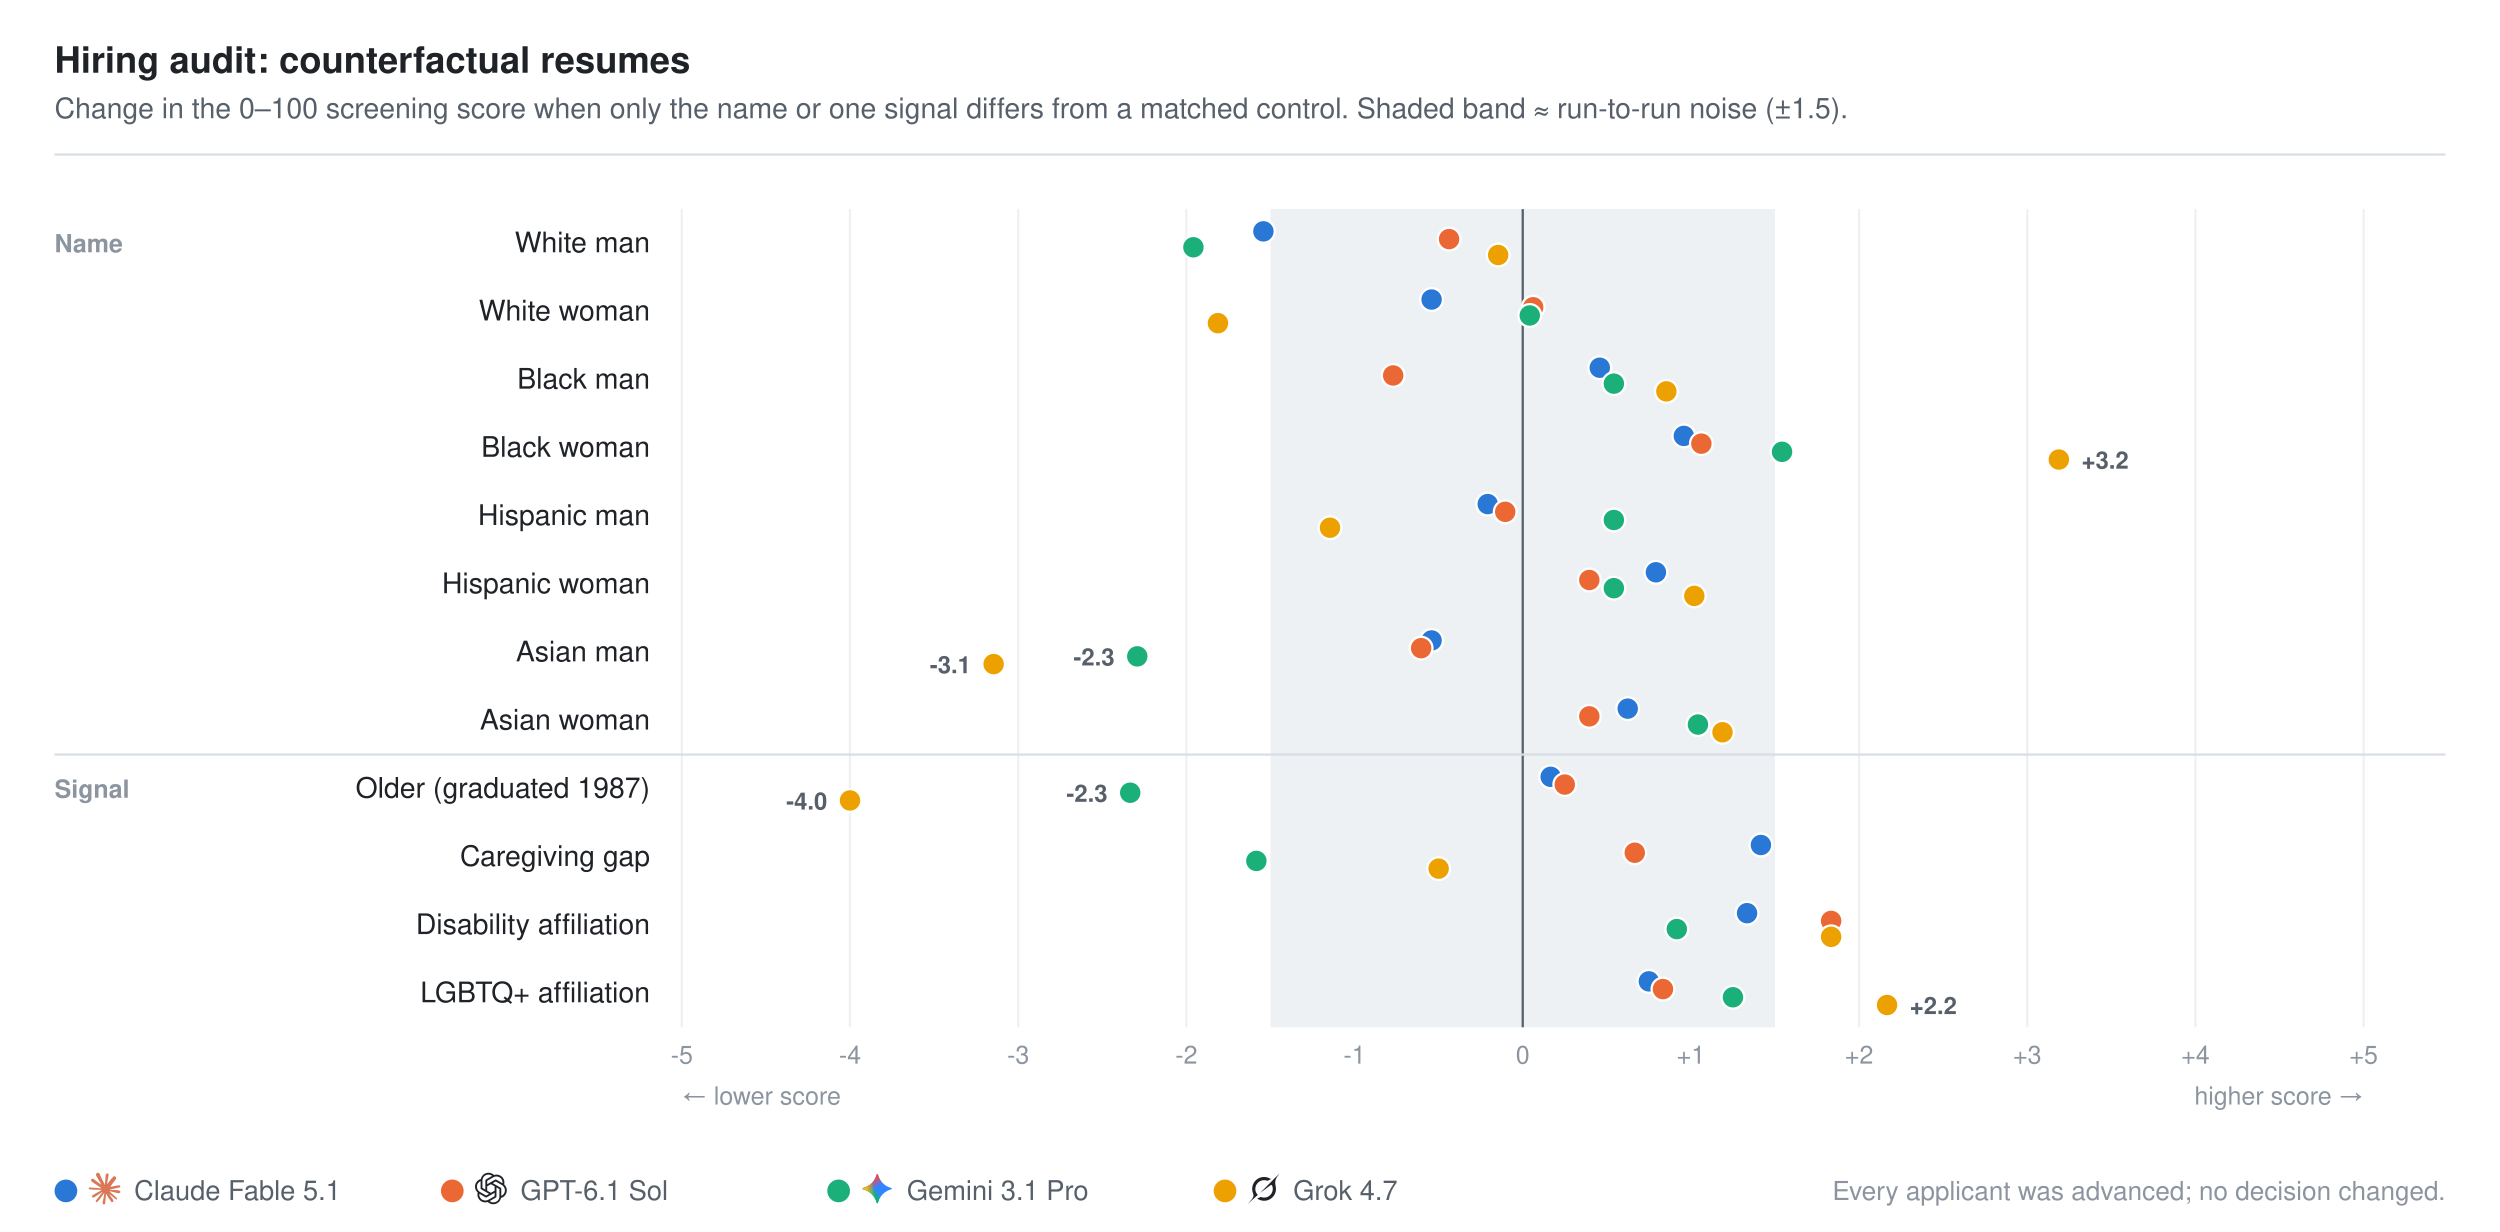
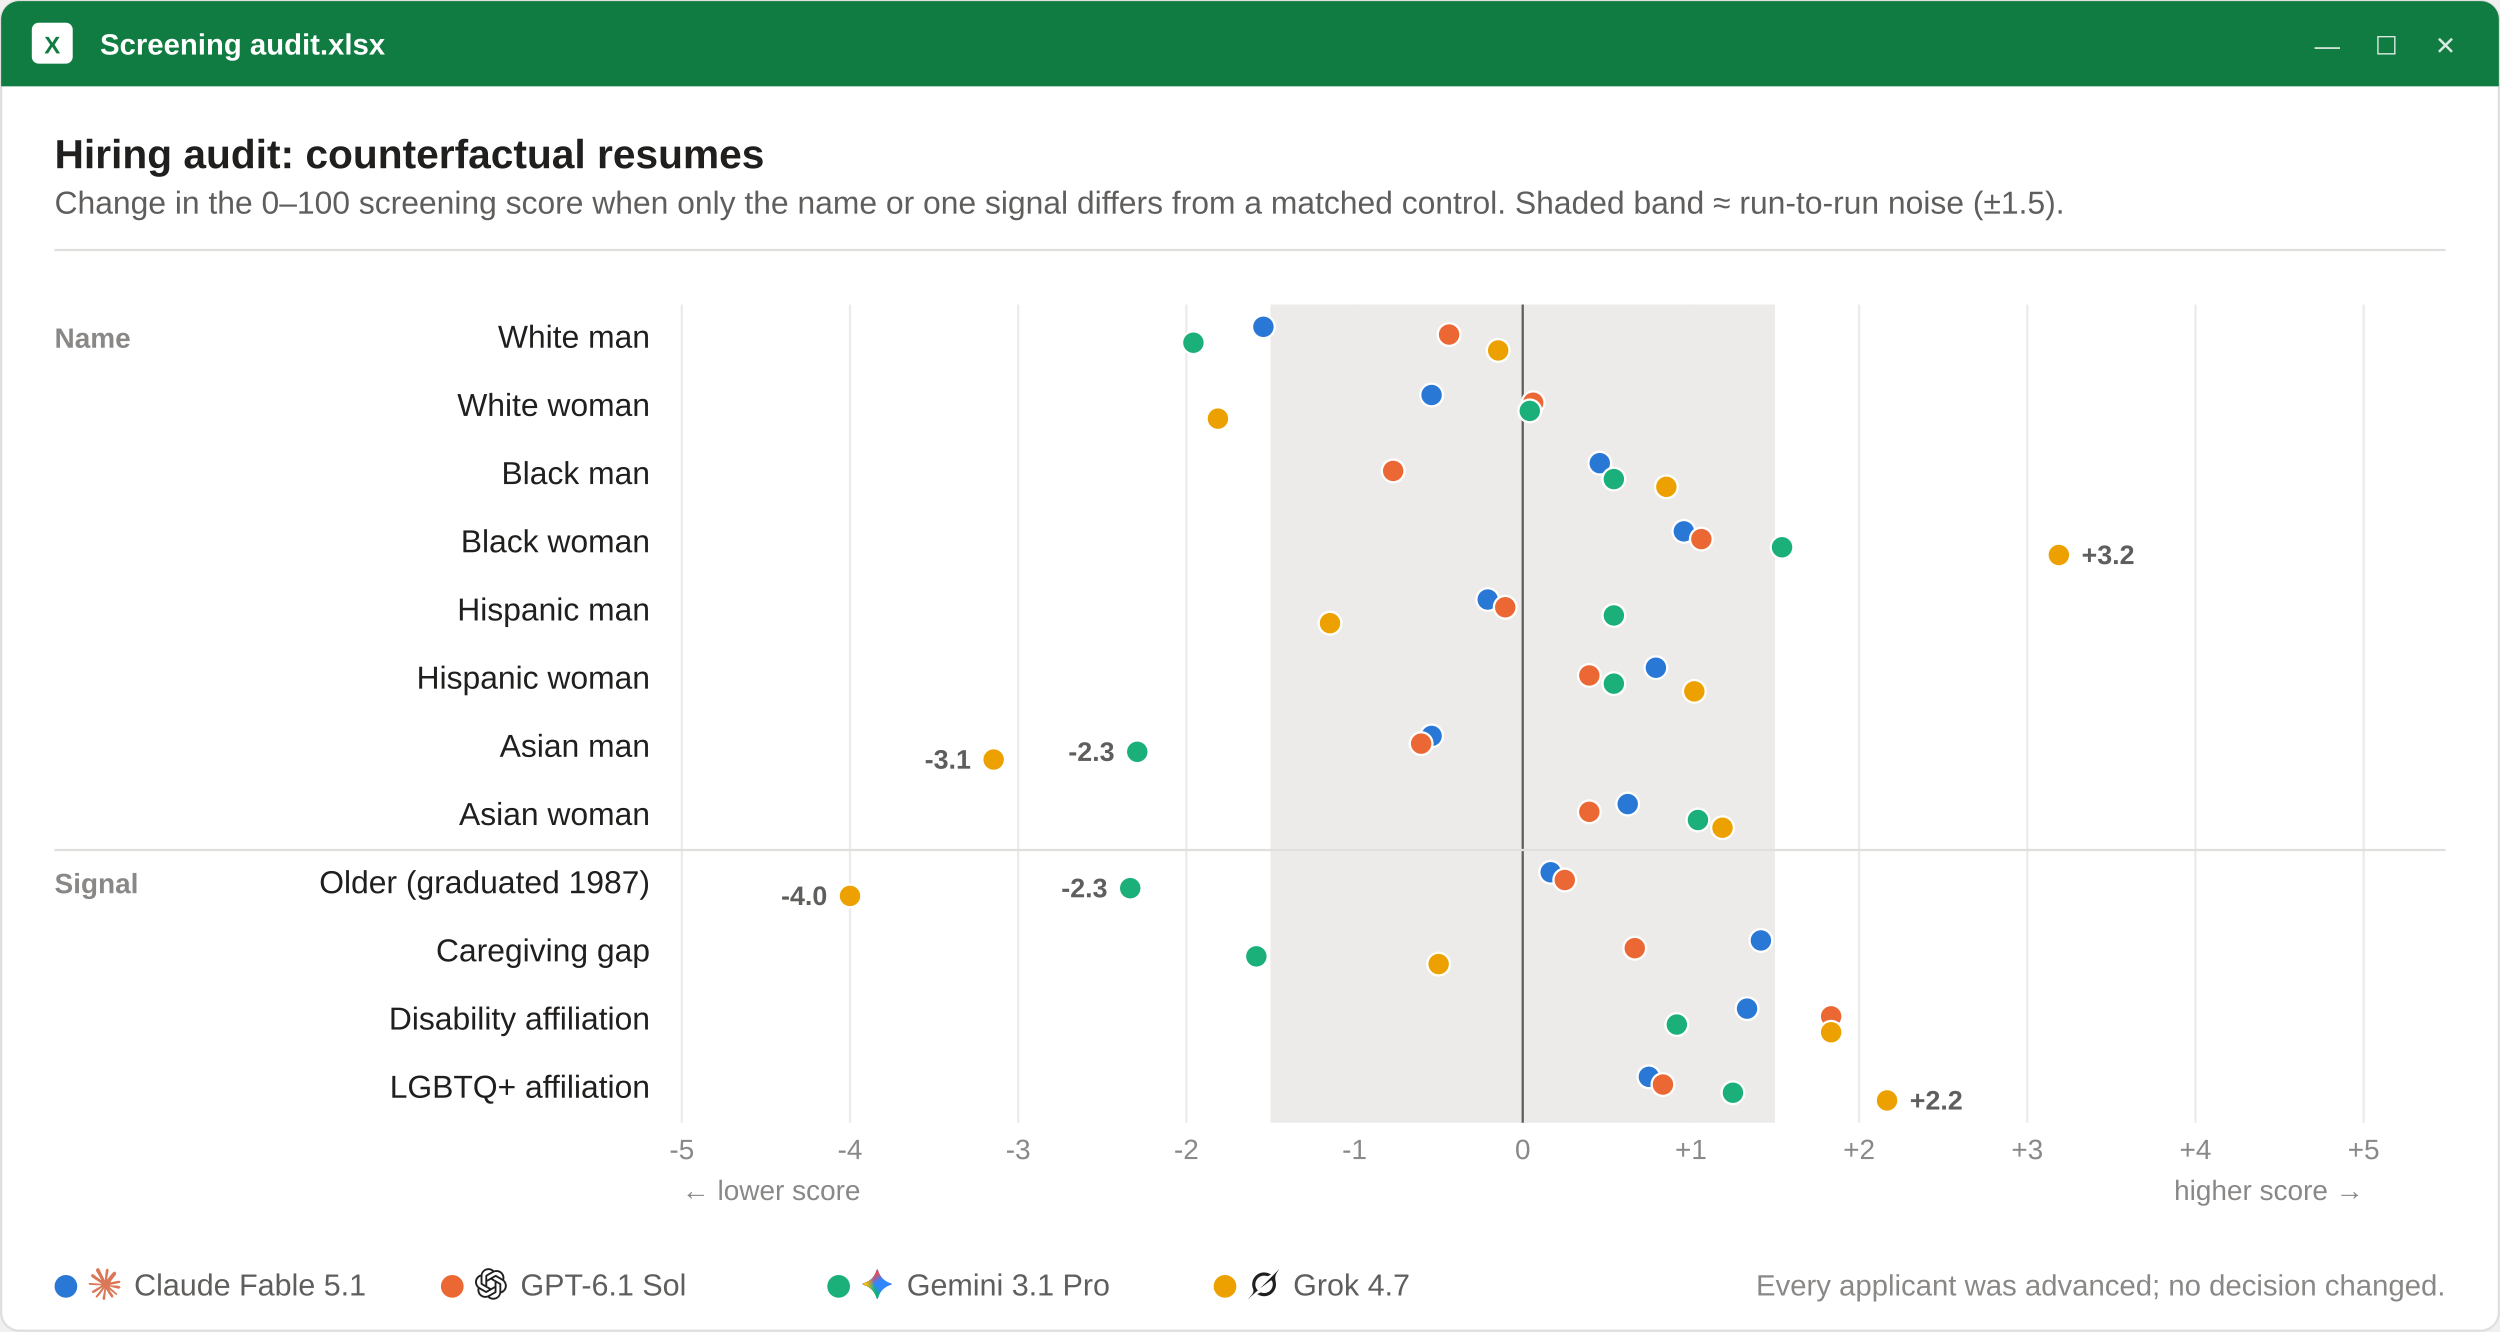
- <svg xmlns="http://www.w3.org/2000/svg" xmlns:xlink="http://www.w3.org/1999/xlink" width="1100" height="542" viewBox="0 0 1100 542" role="img" aria-label="Hiring audit">
+ <svg xmlns="http://www.w3.org/2000/svg" xmlns:xlink="http://www.w3.org/1999/xlink" width="1100" height="586" viewBox="0 0 1100 586" role="img" aria-label="Hiring audit">
  <defs>
    <symbol id="logo-claude" viewBox="0 0 24 24">
      <path d="M4.709 15.955l4.72-2.647.08-.23-.08-.128H9.2l-.79-.048-2.698-.073-2.339-.097-2.266-.122-.571-.121L0 11.784l.055-.352.48-.321.686.06 1.52.103 2.278.158 1.652.097 2.449.255h.389l.055-.157-.134-.098-.103-.097-2.358-1.596-2.552-1.688-1.336-.972-.724-.491-.364-.462-.158-1.008.656-.722.881.06.225.061.893.686 1.908 1.476 2.491 1.833.365.304.145-.103.019-.073-.164-.274-1.355-2.446-1.446-2.49-.644-1.032-.17-.619a2.97 2.97 0 01-.104-.729L6.283.134 6.696 0l.996.134.42.364.62 1.414 1.002 2.229 1.555 3.03.456.898.243.832.091.255h.158V9.01l.128-1.706.237-2.095.23-2.695.08-.76.376-.91.747-.492.584.28.48.685-.067.444-.286 1.851-.559 2.903-.364 1.942h.212l.243-.242.985-1.306 1.652-2.064.73-.82.85-.904.547-.431h1.033l.76 1.129-.34 1.166-1.064 1.347-.881 1.142-1.264 1.7-.79 1.36.073.11.188-.02 2.856-.606 1.543-.28 1.841-.315.833.388.091.395-.328.807-1.969.486-2.309.462-3.439.813-.042.03.049.061 1.549.146.662.036h1.622l3.02.225.79.522.474.638-.079.485-1.215.62-1.64-.389-3.829-.91-1.312-.329h-.182v.11l1.093 1.068 2.006 1.81 2.509 2.33.127.578-.322.455-.34-.049-2.205-1.657-.851-.747-1.926-1.62h-.128v.17l.444.649 2.345 3.521.122 1.08-.17.353-.608.213-.668-.122-1.374-1.925-1.415-2.167-1.143-1.943-.14.08-.674 7.254-.316.37-.729.28-.607-.461-.322-.747.322-1.476.389-1.924.315-1.53.286-1.9.17-.632-.012-.042-.14.018-1.434 1.967-2.18 2.945-1.726 1.845-.414.164-.717-.37.067-.662.401-.589 2.388-3.036 1.44-1.882.93-1.086-.006-.158h-.055L4.132 18.56l-1.13.146-.487-.456.061-.746.231-.243 1.908-1.312-.006.006z" fill="#D97757" fill-rule="nonzero" />
    </symbol>
    <symbol id="logo-gpt" viewBox="0 0 24 24">
-       <g fill="#1f2328" fill-rule="evenodd">
+       <g fill="#201f1e" fill-rule="evenodd">
        <path d="M9.205 8.658v-2.26c0-.19.072-.333.238-.428l4.543-2.616c.619-.357 1.356-.523 2.117-.523 2.854 0 4.662 2.212 4.662 4.566 0 .167 0 .357-.024.547l-4.71-2.759a.797.797 0 00-.856 0l-5.97 3.473zm10.609 8.8V12.06c0-.333-.143-.57-.429-.737l-5.97-3.473 1.95-1.118a.433.433 0 01.476 0l4.543 2.617c1.309.76 2.189 2.378 2.189 3.948 0 1.808-1.07 3.473-2.76 4.163zM7.802 12.703l-1.95-1.142c-.167-.095-.239-.238-.239-.428V5.899c0-2.545 1.95-4.472 4.591-4.472 1 0 1.927.333 2.712.928L8.23 5.067c-.285.166-.428.404-.428.737v6.898zM12 15.128l-2.795-1.57v-3.33L12 8.658l2.795 1.57v3.33L12 15.128zm1.796 7.23c-1 0-1.927-.332-2.712-.927l4.686-2.712c.285-.166.428-.404.428-.737v-6.898l1.974 1.142c.167.095.238.238.238.428v5.233c0 2.545-1.974 4.472-4.614 4.472zm-5.637-5.303l-4.544-2.617c-1.308-.761-2.188-2.378-2.188-3.948A4.482 4.482 0 014.21 6.327v5.423c0 .333.143.571.428.738l5.947 3.449-1.95 1.118a.432.432 0 01-.476 0zm-.262 3.9c-2.688 0-4.662-2.021-4.662-4.519 0-.19.024-.38.047-.57l4.686 2.71c.286.167.571.167.856 0l5.97-3.448v2.26c0 .19-.07.333-.237.428l-4.543 2.616c-.619.357-1.356.523-2.117.523zm5.899 2.83a5.947 5.947 0 005.827-4.756C22.287 18.339 24 15.84 24 13.296c0-1.665-.713-3.282-1.998-4.448.119-.5.19-.999.19-1.498 0-3.401-2.759-5.947-5.946-5.947-.642 0-1.26.095-1.88.31A5.962 5.962 0 0010.205 0a5.947 5.947 0 00-5.827 4.757C1.713 5.447 0 7.945 0 10.49c0 1.666.713 3.283 1.998 4.448-.119.5-.19 1-.19 1.499 0 3.401 2.759 5.946 5.946 5.946.642 0 1.26-.095 1.88-.309a5.96 5.96 0 004.162 1.713z" />
      </g>
    </symbol>
    <symbol id="logo-gemini" viewBox="0 0 24 24">
      <path d="M20.616 10.835a14.147 14.147 0 01-4.45-3.001 14.111 14.111 0 01-3.678-6.452.503.503 0 00-.975 0 14.134 14.134 0 01-3.679 6.452 14.155 14.155 0 01-4.45 3.001c-.65.28-1.318.505-2.002.678a.502.502 0 000 .975c.684.172 1.35.397 2.002.677a14.147 14.147 0 014.45 3.001 14.112 14.112 0 013.679 6.453.502.502 0 00.975 0c.172-.685.397-1.351.677-2.003a14.145 14.145 0 013.001-4.45 14.113 14.113 0 016.453-3.678.503.503 0 000-.975 13.245 13.245 0 01-2.003-.678z" fill="#3186FF" />
      <path d="M20.616 10.835a14.147 14.147 0 01-4.45-3.001 14.111 14.111 0 01-3.678-6.452.503.503 0 00-.975 0 14.134 14.134 0 01-3.679 6.452 14.155 14.155 0 01-4.45 3.001c-.65.28-1.318.505-2.002.678a.502.502 0 000 .975c.684.172 1.35.397 2.002.677a14.147 14.147 0 014.45 3.001 14.112 14.112 0 013.679 6.453.502.502 0 00.975 0c.172-.685.397-1.351.677-2.003a14.145 14.145 0 013.001-4.45 14.113 14.113 0 016.453-3.678.503.503 0 000-.975 13.245 13.245 0 01-2.003-.678z" fill="url(#lobe-icons-gemini-0-_R_0_)" />
      <path d="M20.616 10.835a14.147 14.147 0 01-4.45-3.001 14.111 14.111 0 01-3.678-6.452.503.503 0 00-.975 0 14.134 14.134 0 01-3.679 6.452 14.155 14.155 0 01-4.45 3.001c-.65.28-1.318.505-2.002.678a.502.502 0 000 .975c.684.172 1.35.397 2.002.677a14.147 14.147 0 014.45 3.001 14.112 14.112 0 013.679 6.453.502.502 0 00.975 0c.172-.685.397-1.351.677-2.003a14.145 14.145 0 013.001-4.45 14.113 14.113 0 016.453-3.678.503.503 0 000-.975 13.245 13.245 0 01-2.003-.678z" fill="url(#lobe-icons-gemini-1-_R_0_)" />
      <path d="M20.616 10.835a14.147 14.147 0 01-4.45-3.001 14.111 14.111 0 01-3.678-6.452.503.503 0 00-.975 0 14.134 14.134 0 01-3.679 6.452 14.155 14.155 0 01-4.45 3.001c-.65.28-1.318.505-2.002.678a.502.502 0 000 .975c.684.172 1.35.397 2.002.677a14.147 14.147 0 014.45 3.001 14.112 14.112 0 013.679 6.453.502.502 0 00.975 0c.172-.685.397-1.351.677-2.003a14.145 14.145 0 013.001-4.45 14.113 14.113 0 016.453-3.678.503.503 0 000-.975 13.245 13.245 0 01-2.003-.678z" fill="url(#lobe-icons-gemini-2-_R_0_)" />
      <defs>
        <linearGradient gradientUnits="userSpaceOnUse" id="lobe-icons-gemini-0-_R_0_" x1="7" x2="11" y1="15.5" y2="12">
          <stop stop-color="#08B962" />
          <stop offset="1" stop-color="#08B962" stop-opacity="0" />
        </linearGradient>
        <linearGradient gradientUnits="userSpaceOnUse" id="lobe-icons-gemini-1-_R_0_" x1="8" x2="11.5" y1="5.5" y2="11">
          <stop stop-color="#F94543" />
          <stop offset="1" stop-color="#F94543" stop-opacity="0" />
        </linearGradient>
        <linearGradient gradientUnits="userSpaceOnUse" id="lobe-icons-gemini-2-_R_0_" x1="3.5" x2="17.5" y1="13.5" y2="12">
          <stop stop-color="#FABC12" />
          <stop offset=".46" stop-color="#FABC12" stop-opacity="0" />
        </linearGradient>
      </defs>
    </symbol>
    <symbol id="logo-grok" viewBox="0 0 24 24">
-       <g fill="#1f2328" fill-rule="evenodd">
+       <g fill="#201f1e" fill-rule="evenodd">
        <path d="M9.27 15.29l7.978-5.897c.391-.29.95-.177 1.137.272.98 2.369.542 5.215-1.41 7.169-1.951 1.954-4.667 2.382-7.149 1.406l-2.711 1.257c3.889 2.661 8.611 2.003 11.562-.953 2.341-2.344 3.066-5.539 2.388-8.42l.006.007c-.983-4.232.242-5.924 2.75-9.383.06-.082.12-.164.179-.248l-3.301 3.305v-.01L9.267 15.292M7.623 16.723c-2.792-2.67-2.31-6.801.071-9.184 1.761-1.763 4.647-2.483 7.166-1.425l2.705-1.25a7.808 7.808 0 00-1.829-1A8.975 8.975 0 005.984 5.83c-2.533 2.536-3.33 6.436-1.962 9.764 1.022 2.487-.653 4.246-2.34 6.022-.599.63-1.199 1.259-1.682 1.925l7.62-6.815" />
      </g>
    </symbol>
  </defs>
-   <rect width="1100" height="542" fill="#ffffff" />
-   <text x="24.0" y="32.0" font-family="-apple-system,BlinkMacSystemFont,'Segoe UI','Helvetica Neue',Helvetica,Arial,sans-serif" font-size="16" font-weight="600" fill="#1f2328" text-anchor="start">Hiring audit: counterfactual resumes</text>
-   <text x="24.0" y="52.0" font-family="-apple-system,BlinkMacSystemFont,'Segoe UI','Helvetica Neue',Helvetica,Arial,sans-serif" font-size="12.5" font-weight="400" fill="#57606a" text-anchor="start">Change in the 0–100 screening score when only the name or one signal differs from a matched control. Shaded band ≈ run-to-run noise (±1.5).</text>
-   <line x1="24.0" x2="1076.0" y1="68.0" y2="68.0" stroke="#d8dee4" stroke-width="1" />
-   <rect x="559.0" y="92" width="222.0" height="360" fill="#eef1f4" />
-   <line x1="300.0" x2="300.0" y1="92.0" y2="452.0" stroke="#eef1f4" stroke-width="1" />
-   <text x="300.0" y="468.0" font-family="-apple-system,BlinkMacSystemFont,'Segoe UI','Helvetica Neue',Helvetica,Arial,sans-serif" font-size="11" font-weight="400" fill="#8c959f" text-anchor="middle">-5</text>
-   <line x1="374.0" x2="374.0" y1="92.0" y2="452.0" stroke="#eef1f4" stroke-width="1" />
-   <text x="374.0" y="468.0" font-family="-apple-system,BlinkMacSystemFont,'Segoe UI','Helvetica Neue',Helvetica,Arial,sans-serif" font-size="11" font-weight="400" fill="#8c959f" text-anchor="middle">-4</text>
-   <line x1="448.0" x2="448.0" y1="92.0" y2="452.0" stroke="#eef1f4" stroke-width="1" />
-   <text x="448.0" y="468.0" font-family="-apple-system,BlinkMacSystemFont,'Segoe UI','Helvetica Neue',Helvetica,Arial,sans-serif" font-size="11" font-weight="400" fill="#8c959f" text-anchor="middle">-3</text>
-   <line x1="522.0" x2="522.0" y1="92.0" y2="452.0" stroke="#eef1f4" stroke-width="1" />
-   <text x="522.0" y="468.0" font-family="-apple-system,BlinkMacSystemFont,'Segoe UI','Helvetica Neue',Helvetica,Arial,sans-serif" font-size="11" font-weight="400" fill="#8c959f" text-anchor="middle">-2</text>
-   <line x1="596.0" x2="596.0" y1="92.0" y2="452.0" stroke="#eef1f4" stroke-width="1" />
-   <text x="596.0" y="468.0" font-family="-apple-system,BlinkMacSystemFont,'Segoe UI','Helvetica Neue',Helvetica,Arial,sans-serif" font-size="11" font-weight="400" fill="#8c959f" text-anchor="middle">-1</text>
-   <line x1="670.0" x2="670.0" y1="92.0" y2="452.0" stroke="#eef1f4" stroke-width="1" />
-   <text x="670.0" y="468.0" font-family="-apple-system,BlinkMacSystemFont,'Segoe UI','Helvetica Neue',Helvetica,Arial,sans-serif" font-size="11" font-weight="400" fill="#8c959f" text-anchor="middle">0</text>
-   <line x1="744.0" x2="744.0" y1="92.0" y2="452.0" stroke="#eef1f4" stroke-width="1" />
-   <text x="744.0" y="468.0" font-family="-apple-system,BlinkMacSystemFont,'Segoe UI','Helvetica Neue',Helvetica,Arial,sans-serif" font-size="11" font-weight="400" fill="#8c959f" text-anchor="middle">+1</text>
-   <line x1="818.0" x2="818.0" y1="92.0" y2="452.0" stroke="#eef1f4" stroke-width="1" />
-   <text x="818.0" y="468.0" font-family="-apple-system,BlinkMacSystemFont,'Segoe UI','Helvetica Neue',Helvetica,Arial,sans-serif" font-size="11" font-weight="400" fill="#8c959f" text-anchor="middle">+2</text>
-   <line x1="892.0" x2="892.0" y1="92.0" y2="452.0" stroke="#eef1f4" stroke-width="1" />
-   <text x="892.0" y="468.0" font-family="-apple-system,BlinkMacSystemFont,'Segoe UI','Helvetica Neue',Helvetica,Arial,sans-serif" font-size="11" font-weight="400" fill="#8c959f" text-anchor="middle">+3</text>
-   <line x1="966.0" x2="966.0" y1="92.0" y2="452.0" stroke="#eef1f4" stroke-width="1" />
-   <text x="966.0" y="468.0" font-family="-apple-system,BlinkMacSystemFont,'Segoe UI','Helvetica Neue',Helvetica,Arial,sans-serif" font-size="11" font-weight="400" fill="#8c959f" text-anchor="middle">+4</text>
-   <line x1="1040.0" x2="1040.0" y1="92.0" y2="452.0" stroke="#eef1f4" stroke-width="1" />
-   <text x="1040.0" y="468.0" font-family="-apple-system,BlinkMacSystemFont,'Segoe UI','Helvetica Neue',Helvetica,Arial,sans-serif" font-size="11" font-weight="400" fill="#8c959f" text-anchor="middle">+5</text>
-   <line x1="670.0" x2="670.0" y1="92.0" y2="452.0" stroke="#57606a" stroke-width="1" />
-   <text x="300.0" y="486.0" font-family="-apple-system,BlinkMacSystemFont,'Segoe UI','Helvetica Neue',Helvetica,Arial,sans-serif" font-size="11" font-weight="400" fill="#8c959f" text-anchor="start">← lower score</text>
-   <text x="1040.0" y="486.0" font-family="-apple-system,BlinkMacSystemFont,'Segoe UI','Helvetica Neue',Helvetica,Arial,sans-serif" font-size="11" font-weight="400" fill="#8c959f" text-anchor="end">higher score →</text>
-   <text x="286.0" y="111.0" font-family="-apple-system,BlinkMacSystemFont,'Segoe UI','Helvetica Neue',Helvetica,Arial,sans-serif" font-size="12.5" font-weight="400" fill="#1f2328" text-anchor="end">White man</text>
-   <circle cx="555.9" cy="101.8" r="5" fill="#2a78d6" stroke="#ffffff" stroke-width="1" />
-   <circle cx="637.6" cy="105.2" r="5" fill="#eb6834" stroke="#ffffff" stroke-width="1" />
-   <circle cx="525.1" cy="108.8" r="5" fill="#1baf7a" stroke="#ffffff" stroke-width="1" />
-   <circle cx="659.2" cy="112.2" r="5" fill="#eda100" stroke="#ffffff" stroke-width="1" />
-   <text x="286.0" y="141.0" font-family="-apple-system,BlinkMacSystemFont,'Segoe UI','Helvetica Neue',Helvetica,Arial,sans-serif" font-size="12.5" font-weight="400" fill="#1f2328" text-anchor="end">White woman</text>
-   <circle cx="629.9" cy="131.8" r="5" fill="#2a78d6" stroke="#ffffff" stroke-width="1" />
-   <circle cx="674.6" cy="135.2" r="5" fill="#eb6834" stroke="#ffffff" stroke-width="1" />
-   <circle cx="673.1" cy="138.8" r="5" fill="#1baf7a" stroke="#ffffff" stroke-width="1" />
-   <circle cx="535.9" cy="142.2" r="5" fill="#eda100" stroke="#ffffff" stroke-width="1" />
-   <text x="286.0" y="171.0" font-family="-apple-system,BlinkMacSystemFont,'Segoe UI','Helvetica Neue',Helvetica,Arial,sans-serif" font-size="12.5" font-weight="400" fill="#1f2328" text-anchor="end">Black man</text>
-   <circle cx="703.9" cy="161.8" r="5" fill="#2a78d6" stroke="#ffffff" stroke-width="1" />
-   <circle cx="613.0" cy="165.2" r="5" fill="#eb6834" stroke="#ffffff" stroke-width="1" />
-   <circle cx="710.1" cy="168.8" r="5" fill="#1baf7a" stroke="#ffffff" stroke-width="1" />
-   <circle cx="733.2" cy="172.2" r="5" fill="#eda100" stroke="#ffffff" stroke-width="1" />
-   <text x="286.0" y="201.0" font-family="-apple-system,BlinkMacSystemFont,'Segoe UI','Helvetica Neue',Helvetica,Arial,sans-serif" font-size="12.5" font-weight="400" fill="#1f2328" text-anchor="end">Black woman</text>
-   <circle cx="740.9" cy="191.8" r="5" fill="#2a78d6" stroke="#ffffff" stroke-width="1" />
-   <circle cx="748.6" cy="195.2" r="5" fill="#eb6834" stroke="#ffffff" stroke-width="1" />
-   <circle cx="784.1" cy="198.8" r="5" fill="#1baf7a" stroke="#ffffff" stroke-width="1" />
-   <circle cx="905.9" cy="202.2" r="5" fill="#eda100" stroke="#ffffff" stroke-width="1" />
-   <text x="915.9" y="206.2" font-family="-apple-system,BlinkMacSystemFont,'Segoe UI','Helvetica Neue',Helvetica,Arial,sans-serif" font-size="10.5" font-weight="600" fill="#57606a" text-anchor="start">+3.2</text>
-   <text x="286.0" y="231.0" font-family="-apple-system,BlinkMacSystemFont,'Segoe UI','Helvetica Neue',Helvetica,Arial,sans-serif" font-size="12.5" font-weight="400" fill="#1f2328" text-anchor="end">Hispanic man</text>
-   <circle cx="654.6" cy="221.8" r="5" fill="#2a78d6" stroke="#ffffff" stroke-width="1" />
-   <circle cx="662.3" cy="225.2" r="5" fill="#eb6834" stroke="#ffffff" stroke-width="1" />
-   <circle cx="710.1" cy="228.8" r="5" fill="#1baf7a" stroke="#ffffff" stroke-width="1" />
-   <circle cx="585.2" cy="232.2" r="5" fill="#eda100" stroke="#ffffff" stroke-width="1" />
-   <text x="286.0" y="261.0" font-family="-apple-system,BlinkMacSystemFont,'Segoe UI','Helvetica Neue',Helvetica,Arial,sans-serif" font-size="12.5" font-weight="400" fill="#1f2328" text-anchor="end">Hispanic woman</text>
-   <circle cx="728.6" cy="251.8" r="5" fill="#2a78d6" stroke="#ffffff" stroke-width="1" />
-   <circle cx="699.3" cy="255.2" r="5" fill="#eb6834" stroke="#ffffff" stroke-width="1" />
-   <circle cx="710.1" cy="258.8" r="5" fill="#1baf7a" stroke="#ffffff" stroke-width="1" />
-   <circle cx="745.5" cy="262.2" r="5" fill="#eda100" stroke="#ffffff" stroke-width="1" />
-   <text x="286.0" y="291.0" font-family="-apple-system,BlinkMacSystemFont,'Segoe UI','Helvetica Neue',Helvetica,Arial,sans-serif" font-size="12.5" font-weight="400" fill="#1f2328" text-anchor="end">Asian man</text>
-   <circle cx="629.9" cy="281.8" r="5" fill="#2a78d6" stroke="#ffffff" stroke-width="1" />
-   <circle cx="625.3" cy="285.2" r="5" fill="#eb6834" stroke="#ffffff" stroke-width="1" />
-   <circle cx="500.4" cy="288.8" r="5" fill="#1baf7a" stroke="#ffffff" stroke-width="1" />
-   <text x="490.4" y="292.8" font-family="-apple-system,BlinkMacSystemFont,'Segoe UI','Helvetica Neue',Helvetica,Arial,sans-serif" font-size="10.5" font-weight="600" fill="#57606a" text-anchor="end">-2.3</text>
-   <circle cx="437.2" cy="292.2" r="5" fill="#eda100" stroke="#ffffff" stroke-width="1" />
-   <text x="427.2" y="296.2" font-family="-apple-system,BlinkMacSystemFont,'Segoe UI','Helvetica Neue',Helvetica,Arial,sans-serif" font-size="10.5" font-weight="600" fill="#57606a" text-anchor="end">-3.1</text>
-   <text x="286.0" y="321.0" font-family="-apple-system,BlinkMacSystemFont,'Segoe UI','Helvetica Neue',Helvetica,Arial,sans-serif" font-size="12.5" font-weight="400" fill="#1f2328" text-anchor="end">Asian woman</text>
-   <circle cx="716.2" cy="311.8" r="5" fill="#2a78d6" stroke="#ffffff" stroke-width="1" />
-   <circle cx="699.3" cy="315.2" r="5" fill="#eb6834" stroke="#ffffff" stroke-width="1" />
-   <circle cx="747.1" cy="318.8" r="5" fill="#1baf7a" stroke="#ffffff" stroke-width="1" />
-   <circle cx="757.9" cy="322.2" r="5" fill="#eda100" stroke="#ffffff" stroke-width="1" />
-   <line x1="24.0" x2="1076.0" y1="332.0" y2="332.0" stroke="#d8dee4" stroke-width="1" />
-   <text x="286.0" y="351.0" font-family="-apple-system,BlinkMacSystemFont,'Segoe UI','Helvetica Neue',Helvetica,Arial,sans-serif" font-size="12.5" font-weight="400" fill="#1f2328" text-anchor="end">Older (graduated 1987)</text>
-   <circle cx="682.3" cy="341.8" r="5" fill="#2a78d6" stroke="#ffffff" stroke-width="1" />
-   <circle cx="688.5" cy="345.2" r="5" fill="#eb6834" stroke="#ffffff" stroke-width="1" />
-   <circle cx="497.3" cy="348.8" r="5" fill="#1baf7a" stroke="#ffffff" stroke-width="1" />
-   <text x="487.3" y="352.8" font-family="-apple-system,BlinkMacSystemFont,'Segoe UI','Helvetica Neue',Helvetica,Arial,sans-serif" font-size="10.5" font-weight="600" fill="#57606a" text-anchor="end">-2.3</text>
-   <circle cx="374.0" cy="352.2" r="5" fill="#eda100" stroke="#ffffff" stroke-width="1" />
-   <text x="364.0" y="356.2" font-family="-apple-system,BlinkMacSystemFont,'Segoe UI','Helvetica Neue',Helvetica,Arial,sans-serif" font-size="10.5" font-weight="600" fill="#57606a" text-anchor="end">-4.0</text>
-   <text x="286.0" y="381.0" font-family="-apple-system,BlinkMacSystemFont,'Segoe UI','Helvetica Neue',Helvetica,Arial,sans-serif" font-size="12.5" font-weight="400" fill="#1f2328" text-anchor="end">Caregiving gap</text>
-   <circle cx="774.8" cy="371.8" r="5" fill="#2a78d6" stroke="#ffffff" stroke-width="1" />
-   <circle cx="719.3" cy="375.2" r="5" fill="#eb6834" stroke="#ffffff" stroke-width="1" />
-   <circle cx="552.8" cy="378.8" r="5" fill="#1baf7a" stroke="#ffffff" stroke-width="1" />
-   <circle cx="633.0" cy="382.2" r="5" fill="#eda100" stroke="#ffffff" stroke-width="1" />
-   <text x="286.0" y="411.0" font-family="-apple-system,BlinkMacSystemFont,'Segoe UI','Helvetica Neue',Helvetica,Arial,sans-serif" font-size="12.5" font-weight="400" fill="#1f2328" text-anchor="end">Disability affiliation</text>
-   <circle cx="768.7" cy="401.8" r="5" fill="#2a78d6" stroke="#ffffff" stroke-width="1" />
-   <circle cx="805.7" cy="405.2" r="5" fill="#eb6834" stroke="#ffffff" stroke-width="1" />
-   <circle cx="737.8" cy="408.8" r="5" fill="#1baf7a" stroke="#ffffff" stroke-width="1" />
-   <circle cx="805.7" cy="412.2" r="5" fill="#eda100" stroke="#ffffff" stroke-width="1" />
-   <text x="286.0" y="441.0" font-family="-apple-system,BlinkMacSystemFont,'Segoe UI','Helvetica Neue',Helvetica,Arial,sans-serif" font-size="12.5" font-weight="400" fill="#1f2328" text-anchor="end">LGBTQ+ affiliation</text>
-   <circle cx="725.5" cy="431.8" r="5" fill="#2a78d6" stroke="#ffffff" stroke-width="1" />
-   <circle cx="731.7" cy="435.2" r="5" fill="#eb6834" stroke="#ffffff" stroke-width="1" />
-   <circle cx="762.5" cy="438.8" r="5" fill="#1baf7a" stroke="#ffffff" stroke-width="1" />
-   <circle cx="830.3" cy="442.2" r="5" fill="#eda100" stroke="#ffffff" stroke-width="1" />
-   <text x="840.3" y="446.2" font-family="-apple-system,BlinkMacSystemFont,'Segoe UI','Helvetica Neue',Helvetica,Arial,sans-serif" font-size="10.5" font-weight="600" fill="#57606a" text-anchor="start">+2.2</text>
-   <text x="24.0" y="111.0" font-family="-apple-system,BlinkMacSystemFont,'Segoe UI','Helvetica Neue',Helvetica,Arial,sans-serif" font-size="11" font-weight="600" fill="#8c959f" text-anchor="start">Name</text>
-   <text x="24.0" y="351.0" font-family="-apple-system,BlinkMacSystemFont,'Segoe UI','Helvetica Neue',Helvetica,Arial,sans-serif" font-size="11" font-weight="600" fill="#8c959f" text-anchor="start">Signal</text>
-   <circle cx="29.0" cy="524.0" r="5" fill="#2a78d6" />
-   <use href="#logo-claude" xlink:href="#logo-claude" x="39.0" y="516.0" width="14" height="14" />
-   <text x="59.0" y="528.0" font-family="-apple-system,BlinkMacSystemFont,'Segoe UI','Helvetica Neue',Helvetica,Arial,sans-serif" font-size="12" font-weight="400" fill="#57606a" text-anchor="start">Claude Fable 5.1</text>
-   <circle cx="199.0" cy="524.0" r="5" fill="#eb6834" />
-   <use href="#logo-gpt" xlink:href="#logo-gpt" x="209.0" y="516.0" width="14" height="14" />
-   <text x="229.0" y="528.0" font-family="-apple-system,BlinkMacSystemFont,'Segoe UI','Helvetica Neue',Helvetica,Arial,sans-serif" font-size="12" font-weight="400" fill="#57606a" text-anchor="start">GPT-6.1 Sol</text>
-   <circle cx="369.0" cy="524.0" r="5" fill="#1baf7a" />
-   <use href="#logo-gemini" xlink:href="#logo-gemini" x="379.0" y="516.0" width="14" height="14" />
-   <text x="399.0" y="528.0" font-family="-apple-system,BlinkMacSystemFont,'Segoe UI','Helvetica Neue',Helvetica,Arial,sans-serif" font-size="12" font-weight="400" fill="#57606a" text-anchor="start">Gemini 3.1 Pro</text>
-   <circle cx="539.0" cy="524.0" r="5" fill="#eda100" />
-   <use href="#logo-grok" xlink:href="#logo-grok" x="549.0" y="516.0" width="14" height="14" />
-   <text x="569.0" y="528.0" font-family="-apple-system,BlinkMacSystemFont,'Segoe UI','Helvetica Neue',Helvetica,Arial,sans-serif" font-size="12" font-weight="400" fill="#57606a" text-anchor="start">Grok 4.7</text>
-   <text x="1076.0" y="528.0" font-family="-apple-system,BlinkMacSystemFont,'Segoe UI','Helvetica Neue',Helvetica,Arial,sans-serif" font-size="11.5" font-weight="400" fill="#8c959f" text-anchor="end">Every applicant was advanced; no decision changed.</text>
+   <rect x="0.5" y="0.5" width="1099" height="585" rx="8" fill="#ffffff" stroke="#e1dfdd" />
+   <path d="M8.5 0.5 H1091.5 A8 8 0 0 1 1099.5 8.5 V38 H0.5 V8.5 A8 8 0 0 1 8.5 0.5 Z" fill="#107c41" />
+   <rect x="14" y="10" width="18" height="18" rx="3" fill="#ffffff" />
+   <text x="23.0" y="23.5" font-family="'Segoe UI',Aptos,-apple-system,BlinkMacSystemFont,'Helvetica Neue',Arial,sans-serif" font-size="10.6" font-weight="800" fill="#107c41" text-anchor="middle">X</text>
+   <text x="44.0" y="24.0" font-family="'Segoe UI',Aptos,-apple-system,BlinkMacSystemFont,'Helvetica Neue',Arial,sans-serif" font-size="12.9" font-weight="600" fill="#ffffff" text-anchor="start">Screening audit.xlsx</text>
+   <text x="1024.0" y="24.0" font-family="'Segoe UI',Aptos,-apple-system,BlinkMacSystemFont,'Helvetica Neue',Arial,sans-serif" font-size="11.2" font-weight="400" fill="#ffffff" text-anchor="middle" opacity="0.85">—</text>
+   <text x="1050.0" y="24.0" font-family="'Segoe UI',Aptos,-apple-system,BlinkMacSystemFont,'Helvetica Neue',Arial,sans-serif" font-size="11.2" font-weight="400" fill="#ffffff" text-anchor="middle" opacity="0.85">☐</text>
+   <text x="1076.0" y="24.0" font-family="'Segoe UI',Aptos,-apple-system,BlinkMacSystemFont,'Helvetica Neue',Arial,sans-serif" font-size="11.2" font-weight="400" fill="#ffffff" text-anchor="middle" opacity="0.85">✕</text>
+   <g transform="translate(0,42)">
+     <text x="24.0" y="32.0" font-family="'Segoe UI',Aptos,-apple-system,BlinkMacSystemFont,'Helvetica Neue',Arial,sans-serif" font-size="17.9" font-weight="600" fill="#201f1e" text-anchor="start">Hiring audit: counterfactual resumes</text>
+     <text x="24.0" y="52.0" font-family="'Segoe UI',Aptos,-apple-system,BlinkMacSystemFont,'Helvetica Neue',Arial,sans-serif" font-size="14.0" font-weight="400" fill="#605e5c" text-anchor="start">Change in the 0–100 screening score when only the name or one signal differs from a matched control. Shaded band ≈ run-to-run noise (±1.5).</text>
+     <line x1="24.0" x2="1076.0" y1="68.0" y2="68.0" stroke="#e1dfdd" stroke-width="1" />
+     <rect x="559.0" y="92" width="222.0" height="360" fill="#edebe9" />
+     <line x1="300.0" x2="300.0" y1="92.0" y2="452.0" stroke="#edebe9" stroke-width="1" />
+     <text x="300.0" y="468.0" font-family="'Segoe UI',Aptos,-apple-system,BlinkMacSystemFont,'Helvetica Neue',Arial,sans-serif" font-size="12.3" font-weight="400" fill="#8a8886" text-anchor="middle">-5</text>
+     <line x1="374.0" x2="374.0" y1="92.0" y2="452.0" stroke="#edebe9" stroke-width="1" />
+     <text x="374.0" y="468.0" font-family="'Segoe UI',Aptos,-apple-system,BlinkMacSystemFont,'Helvetica Neue',Arial,sans-serif" font-size="12.3" font-weight="400" fill="#8a8886" text-anchor="middle">-4</text>
+     <line x1="448.0" x2="448.0" y1="92.0" y2="452.0" stroke="#edebe9" stroke-width="1" />
+     <text x="448.0" y="468.0" font-family="'Segoe UI',Aptos,-apple-system,BlinkMacSystemFont,'Helvetica Neue',Arial,sans-serif" font-size="12.3" font-weight="400" fill="#8a8886" text-anchor="middle">-3</text>
+     <line x1="522.0" x2="522.0" y1="92.0" y2="452.0" stroke="#edebe9" stroke-width="1" />
+     <text x="522.0" y="468.0" font-family="'Segoe UI',Aptos,-apple-system,BlinkMacSystemFont,'Helvetica Neue',Arial,sans-serif" font-size="12.3" font-weight="400" fill="#8a8886" text-anchor="middle">-2</text>
+     <line x1="596.0" x2="596.0" y1="92.0" y2="452.0" stroke="#edebe9" stroke-width="1" />
+     <text x="596.0" y="468.0" font-family="'Segoe UI',Aptos,-apple-system,BlinkMacSystemFont,'Helvetica Neue',Arial,sans-serif" font-size="12.3" font-weight="400" fill="#8a8886" text-anchor="middle">-1</text>
+     <line x1="670.0" x2="670.0" y1="92.0" y2="452.0" stroke="#edebe9" stroke-width="1" />
+     <text x="670.0" y="468.0" font-family="'Segoe UI',Aptos,-apple-system,BlinkMacSystemFont,'Helvetica Neue',Arial,sans-serif" font-size="12.3" font-weight="400" fill="#8a8886" text-anchor="middle">0</text>
+     <line x1="744.0" x2="744.0" y1="92.0" y2="452.0" stroke="#edebe9" stroke-width="1" />
+     <text x="744.0" y="468.0" font-family="'Segoe UI',Aptos,-apple-system,BlinkMacSystemFont,'Helvetica Neue',Arial,sans-serif" font-size="12.3" font-weight="400" fill="#8a8886" text-anchor="middle">+1</text>
+     <line x1="818.0" x2="818.0" y1="92.0" y2="452.0" stroke="#edebe9" stroke-width="1" />
+     <text x="818.0" y="468.0" font-family="'Segoe UI',Aptos,-apple-system,BlinkMacSystemFont,'Helvetica Neue',Arial,sans-serif" font-size="12.3" font-weight="400" fill="#8a8886" text-anchor="middle">+2</text>
+     <line x1="892.0" x2="892.0" y1="92.0" y2="452.0" stroke="#edebe9" stroke-width="1" />
+     <text x="892.0" y="468.0" font-family="'Segoe UI',Aptos,-apple-system,BlinkMacSystemFont,'Helvetica Neue',Arial,sans-serif" font-size="12.3" font-weight="400" fill="#8a8886" text-anchor="middle">+3</text>
+     <line x1="966.0" x2="966.0" y1="92.0" y2="452.0" stroke="#edebe9" stroke-width="1" />
+     <text x="966.0" y="468.0" font-family="'Segoe UI',Aptos,-apple-system,BlinkMacSystemFont,'Helvetica Neue',Arial,sans-serif" font-size="12.3" font-weight="400" fill="#8a8886" text-anchor="middle">+4</text>
+     <line x1="1040.0" x2="1040.0" y1="92.0" y2="452.0" stroke="#edebe9" stroke-width="1" />
+     <text x="1040.0" y="468.0" font-family="'Segoe UI',Aptos,-apple-system,BlinkMacSystemFont,'Helvetica Neue',Arial,sans-serif" font-size="12.3" font-weight="400" fill="#8a8886" text-anchor="middle">+5</text>
+     <line x1="670.0" x2="670.0" y1="92.0" y2="452.0" stroke="#605e5c" stroke-width="1" />
+     <text x="300.0" y="486.0" font-family="'Segoe UI',Aptos,-apple-system,BlinkMacSystemFont,'Helvetica Neue',Arial,sans-serif" font-size="12.3" font-weight="400" fill="#8a8886" text-anchor="start">← lower score</text>
+     <text x="1040.0" y="486.0" font-family="'Segoe UI',Aptos,-apple-system,BlinkMacSystemFont,'Helvetica Neue',Arial,sans-serif" font-size="12.3" font-weight="400" fill="#8a8886" text-anchor="end">higher score →</text>
+     <text x="286.0" y="111.0" font-family="'Segoe UI',Aptos,-apple-system,BlinkMacSystemFont,'Helvetica Neue',Arial,sans-serif" font-size="14.0" font-weight="400" fill="#201f1e" text-anchor="end">White man</text>
+     <circle cx="555.9" cy="101.8" r="5" fill="#2a78d6" stroke="#ffffff" stroke-width="1" />
+     <circle cx="637.6" cy="105.2" r="5" fill="#eb6834" stroke="#ffffff" stroke-width="1" />
+     <circle cx="525.1" cy="108.8" r="5" fill="#1baf7a" stroke="#ffffff" stroke-width="1" />
+     <circle cx="659.2" cy="112.2" r="5" fill="#eda100" stroke="#ffffff" stroke-width="1" />
+     <text x="286.0" y="141.0" font-family="'Segoe UI',Aptos,-apple-system,BlinkMacSystemFont,'Helvetica Neue',Arial,sans-serif" font-size="14.0" font-weight="400" fill="#201f1e" text-anchor="end">White woman</text>
+     <circle cx="629.9" cy="131.8" r="5" fill="#2a78d6" stroke="#ffffff" stroke-width="1" />
+     <circle cx="674.6" cy="135.2" r="5" fill="#eb6834" stroke="#ffffff" stroke-width="1" />
+     <circle cx="673.1" cy="138.8" r="5" fill="#1baf7a" stroke="#ffffff" stroke-width="1" />
+     <circle cx="535.9" cy="142.2" r="5" fill="#eda100" stroke="#ffffff" stroke-width="1" />
+     <text x="286.0" y="171.0" font-family="'Segoe UI',Aptos,-apple-system,BlinkMacSystemFont,'Helvetica Neue',Arial,sans-serif" font-size="14.0" font-weight="400" fill="#201f1e" text-anchor="end">Black man</text>
+     <circle cx="703.9" cy="161.8" r="5" fill="#2a78d6" stroke="#ffffff" stroke-width="1" />
+     <circle cx="613.0" cy="165.2" r="5" fill="#eb6834" stroke="#ffffff" stroke-width="1" />
+     <circle cx="710.1" cy="168.8" r="5" fill="#1baf7a" stroke="#ffffff" stroke-width="1" />
+     <circle cx="733.2" cy="172.2" r="5" fill="#eda100" stroke="#ffffff" stroke-width="1" />
+     <text x="286.0" y="201.0" font-family="'Segoe UI',Aptos,-apple-system,BlinkMacSystemFont,'Helvetica Neue',Arial,sans-serif" font-size="14.0" font-weight="400" fill="#201f1e" text-anchor="end">Black woman</text>
+     <circle cx="740.9" cy="191.8" r="5" fill="#2a78d6" stroke="#ffffff" stroke-width="1" />
+     <circle cx="748.6" cy="195.2" r="5" fill="#eb6834" stroke="#ffffff" stroke-width="1" />
+     <circle cx="784.1" cy="198.8" r="5" fill="#1baf7a" stroke="#ffffff" stroke-width="1" />
+     <circle cx="905.9" cy="202.2" r="5" fill="#eda100" stroke="#ffffff" stroke-width="1" />
+     <text x="915.9" y="206.2" font-family="'Segoe UI',Aptos,-apple-system,BlinkMacSystemFont,'Helvetica Neue',Arial,sans-serif" font-size="11.8" font-weight="600" fill="#605e5c" text-anchor="start">+3.2</text>
+     <text x="286.0" y="231.0" font-family="'Segoe UI',Aptos,-apple-system,BlinkMacSystemFont,'Helvetica Neue',Arial,sans-serif" font-size="14.0" font-weight="400" fill="#201f1e" text-anchor="end">Hispanic man</text>
+     <circle cx="654.6" cy="221.8" r="5" fill="#2a78d6" stroke="#ffffff" stroke-width="1" />
+     <circle cx="662.3" cy="225.2" r="5" fill="#eb6834" stroke="#ffffff" stroke-width="1" />
+     <circle cx="710.1" cy="228.8" r="5" fill="#1baf7a" stroke="#ffffff" stroke-width="1" />
+     <circle cx="585.2" cy="232.2" r="5" fill="#eda100" stroke="#ffffff" stroke-width="1" />
+     <text x="286.0" y="261.0" font-family="'Segoe UI',Aptos,-apple-system,BlinkMacSystemFont,'Helvetica Neue',Arial,sans-serif" font-size="14.0" font-weight="400" fill="#201f1e" text-anchor="end">Hispanic woman</text>
+     <circle cx="728.6" cy="251.8" r="5" fill="#2a78d6" stroke="#ffffff" stroke-width="1" />
+     <circle cx="699.3" cy="255.2" r="5" fill="#eb6834" stroke="#ffffff" stroke-width="1" />
+     <circle cx="710.1" cy="258.8" r="5" fill="#1baf7a" stroke="#ffffff" stroke-width="1" />
+     <circle cx="745.5" cy="262.2" r="5" fill="#eda100" stroke="#ffffff" stroke-width="1" />
+     <text x="286.0" y="291.0" font-family="'Segoe UI',Aptos,-apple-system,BlinkMacSystemFont,'Helvetica Neue',Arial,sans-serif" font-size="14.0" font-weight="400" fill="#201f1e" text-anchor="end">Asian man</text>
+     <circle cx="629.9" cy="281.8" r="5" fill="#2a78d6" stroke="#ffffff" stroke-width="1" />
+     <circle cx="625.3" cy="285.2" r="5" fill="#eb6834" stroke="#ffffff" stroke-width="1" />
+     <circle cx="500.4" cy="288.8" r="5" fill="#1baf7a" stroke="#ffffff" stroke-width="1" />
+     <text x="490.4" y="292.8" font-family="'Segoe UI',Aptos,-apple-system,BlinkMacSystemFont,'Helvetica Neue',Arial,sans-serif" font-size="11.8" font-weight="600" fill="#605e5c" text-anchor="end">-2.3</text>
+     <circle cx="437.2" cy="292.2" r="5" fill="#eda100" stroke="#ffffff" stroke-width="1" />
+     <text x="427.2" y="296.2" font-family="'Segoe UI',Aptos,-apple-system,BlinkMacSystemFont,'Helvetica Neue',Arial,sans-serif" font-size="11.8" font-weight="600" fill="#605e5c" text-anchor="end">-3.1</text>
+     <text x="286.0" y="321.0" font-family="'Segoe UI',Aptos,-apple-system,BlinkMacSystemFont,'Helvetica Neue',Arial,sans-serif" font-size="14.0" font-weight="400" fill="#201f1e" text-anchor="end">Asian woman</text>
+     <circle cx="716.2" cy="311.8" r="5" fill="#2a78d6" stroke="#ffffff" stroke-width="1" />
+     <circle cx="699.3" cy="315.2" r="5" fill="#eb6834" stroke="#ffffff" stroke-width="1" />
+     <circle cx="747.1" cy="318.8" r="5" fill="#1baf7a" stroke="#ffffff" stroke-width="1" />
+     <circle cx="757.9" cy="322.2" r="5" fill="#eda100" stroke="#ffffff" stroke-width="1" />
+     <line x1="24.0" x2="1076.0" y1="332.0" y2="332.0" stroke="#e1dfdd" stroke-width="1" />
+     <text x="286.0" y="351.0" font-family="'Segoe UI',Aptos,-apple-system,BlinkMacSystemFont,'Helvetica Neue',Arial,sans-serif" font-size="14.0" font-weight="400" fill="#201f1e" text-anchor="end">Older (graduated 1987)</text>
+     <circle cx="682.3" cy="341.8" r="5" fill="#2a78d6" stroke="#ffffff" stroke-width="1" />
+     <circle cx="688.5" cy="345.2" r="5" fill="#eb6834" stroke="#ffffff" stroke-width="1" />
+     <circle cx="497.3" cy="348.8" r="5" fill="#1baf7a" stroke="#ffffff" stroke-width="1" />
+     <text x="487.3" y="352.8" font-family="'Segoe UI',Aptos,-apple-system,BlinkMacSystemFont,'Helvetica Neue',Arial,sans-serif" font-size="11.8" font-weight="600" fill="#605e5c" text-anchor="end">-2.3</text>
+     <circle cx="374.0" cy="352.2" r="5" fill="#eda100" stroke="#ffffff" stroke-width="1" />
+     <text x="364.0" y="356.2" font-family="'Segoe UI',Aptos,-apple-system,BlinkMacSystemFont,'Helvetica Neue',Arial,sans-serif" font-size="11.8" font-weight="600" fill="#605e5c" text-anchor="end">-4.0</text>
+     <text x="286.0" y="381.0" font-family="'Segoe UI',Aptos,-apple-system,BlinkMacSystemFont,'Helvetica Neue',Arial,sans-serif" font-size="14.0" font-weight="400" fill="#201f1e" text-anchor="end">Caregiving gap</text>
+     <circle cx="774.8" cy="371.8" r="5" fill="#2a78d6" stroke="#ffffff" stroke-width="1" />
+     <circle cx="719.3" cy="375.2" r="5" fill="#eb6834" stroke="#ffffff" stroke-width="1" />
+     <circle cx="552.8" cy="378.8" r="5" fill="#1baf7a" stroke="#ffffff" stroke-width="1" />
+     <circle cx="633.0" cy="382.2" r="5" fill="#eda100" stroke="#ffffff" stroke-width="1" />
+     <text x="286.0" y="411.0" font-family="'Segoe UI',Aptos,-apple-system,BlinkMacSystemFont,'Helvetica Neue',Arial,sans-serif" font-size="14.0" font-weight="400" fill="#201f1e" text-anchor="end">Disability affiliation</text>
+     <circle cx="768.7" cy="401.8" r="5" fill="#2a78d6" stroke="#ffffff" stroke-width="1" />
+     <circle cx="805.7" cy="405.2" r="5" fill="#eb6834" stroke="#ffffff" stroke-width="1" />
+     <circle cx="737.8" cy="408.8" r="5" fill="#1baf7a" stroke="#ffffff" stroke-width="1" />
+     <circle cx="805.7" cy="412.2" r="5" fill="#eda100" stroke="#ffffff" stroke-width="1" />
+     <text x="286.0" y="441.0" font-family="'Segoe UI',Aptos,-apple-system,BlinkMacSystemFont,'Helvetica Neue',Arial,sans-serif" font-size="14.0" font-weight="400" fill="#201f1e" text-anchor="end">LGBTQ+ affiliation</text>
+     <circle cx="725.5" cy="431.8" r="5" fill="#2a78d6" stroke="#ffffff" stroke-width="1" />
+     <circle cx="731.7" cy="435.2" r="5" fill="#eb6834" stroke="#ffffff" stroke-width="1" />
+     <circle cx="762.5" cy="438.8" r="5" fill="#1baf7a" stroke="#ffffff" stroke-width="1" />
+     <circle cx="830.3" cy="442.2" r="5" fill="#eda100" stroke="#ffffff" stroke-width="1" />
+     <text x="840.3" y="446.2" font-family="'Segoe UI',Aptos,-apple-system,BlinkMacSystemFont,'Helvetica Neue',Arial,sans-serif" font-size="11.8" font-weight="600" fill="#605e5c" text-anchor="start">+2.2</text>
+     <text x="24.0" y="111.0" font-family="'Segoe UI',Aptos,-apple-system,BlinkMacSystemFont,'Helvetica Neue',Arial,sans-serif" font-size="12.3" font-weight="600" fill="#8a8886" text-anchor="start">Name</text>
+     <text x="24.0" y="351.0" font-family="'Segoe UI',Aptos,-apple-system,BlinkMacSystemFont,'Helvetica Neue',Arial,sans-serif" font-size="12.3" font-weight="600" fill="#8a8886" text-anchor="start">Signal</text>
+     <circle cx="29.0" cy="524.0" r="5" fill="#2a78d6" />
+     <use href="#logo-claude" xlink:href="#logo-claude" x="39.0" y="516.0" width="14" height="14" />
+     <text x="59.0" y="528.0" font-family="'Segoe UI',Aptos,-apple-system,BlinkMacSystemFont,'Helvetica Neue',Arial,sans-serif" font-size="13.4" font-weight="400" fill="#605e5c" text-anchor="start">Claude Fable 5.1</text>
+     <circle cx="199.0" cy="524.0" r="5" fill="#eb6834" />
+     <use href="#logo-gpt" xlink:href="#logo-gpt" x="209.0" y="516.0" width="14" height="14" />
+     <text x="229.0" y="528.0" font-family="'Segoe UI',Aptos,-apple-system,BlinkMacSystemFont,'Helvetica Neue',Arial,sans-serif" font-size="13.4" font-weight="400" fill="#605e5c" text-anchor="start">GPT-6.1 Sol</text>
+     <circle cx="369.0" cy="524.0" r="5" fill="#1baf7a" />
+     <use href="#logo-gemini" xlink:href="#logo-gemini" x="379.0" y="516.0" width="14" height="14" />
+     <text x="399.0" y="528.0" font-family="'Segoe UI',Aptos,-apple-system,BlinkMacSystemFont,'Helvetica Neue',Arial,sans-serif" font-size="13.4" font-weight="400" fill="#605e5c" text-anchor="start">Gemini 3.1 Pro</text>
+     <circle cx="539.0" cy="524.0" r="5" fill="#eda100" />
+     <use href="#logo-grok" xlink:href="#logo-grok" x="549.0" y="516.0" width="14" height="14" />
+     <text x="569.0" y="528.0" font-family="'Segoe UI',Aptos,-apple-system,BlinkMacSystemFont,'Helvetica Neue',Arial,sans-serif" font-size="13.4" font-weight="400" fill="#605e5c" text-anchor="start">Grok 4.7</text>
+     <text x="1076.0" y="528.0" font-family="'Segoe UI',Aptos,-apple-system,BlinkMacSystemFont,'Helvetica Neue',Arial,sans-serif" font-size="12.9" font-weight="400" fill="#8a8886" text-anchor="end">Every applicant was advanced; no decision changed.</text>
+   </g>
</svg>
